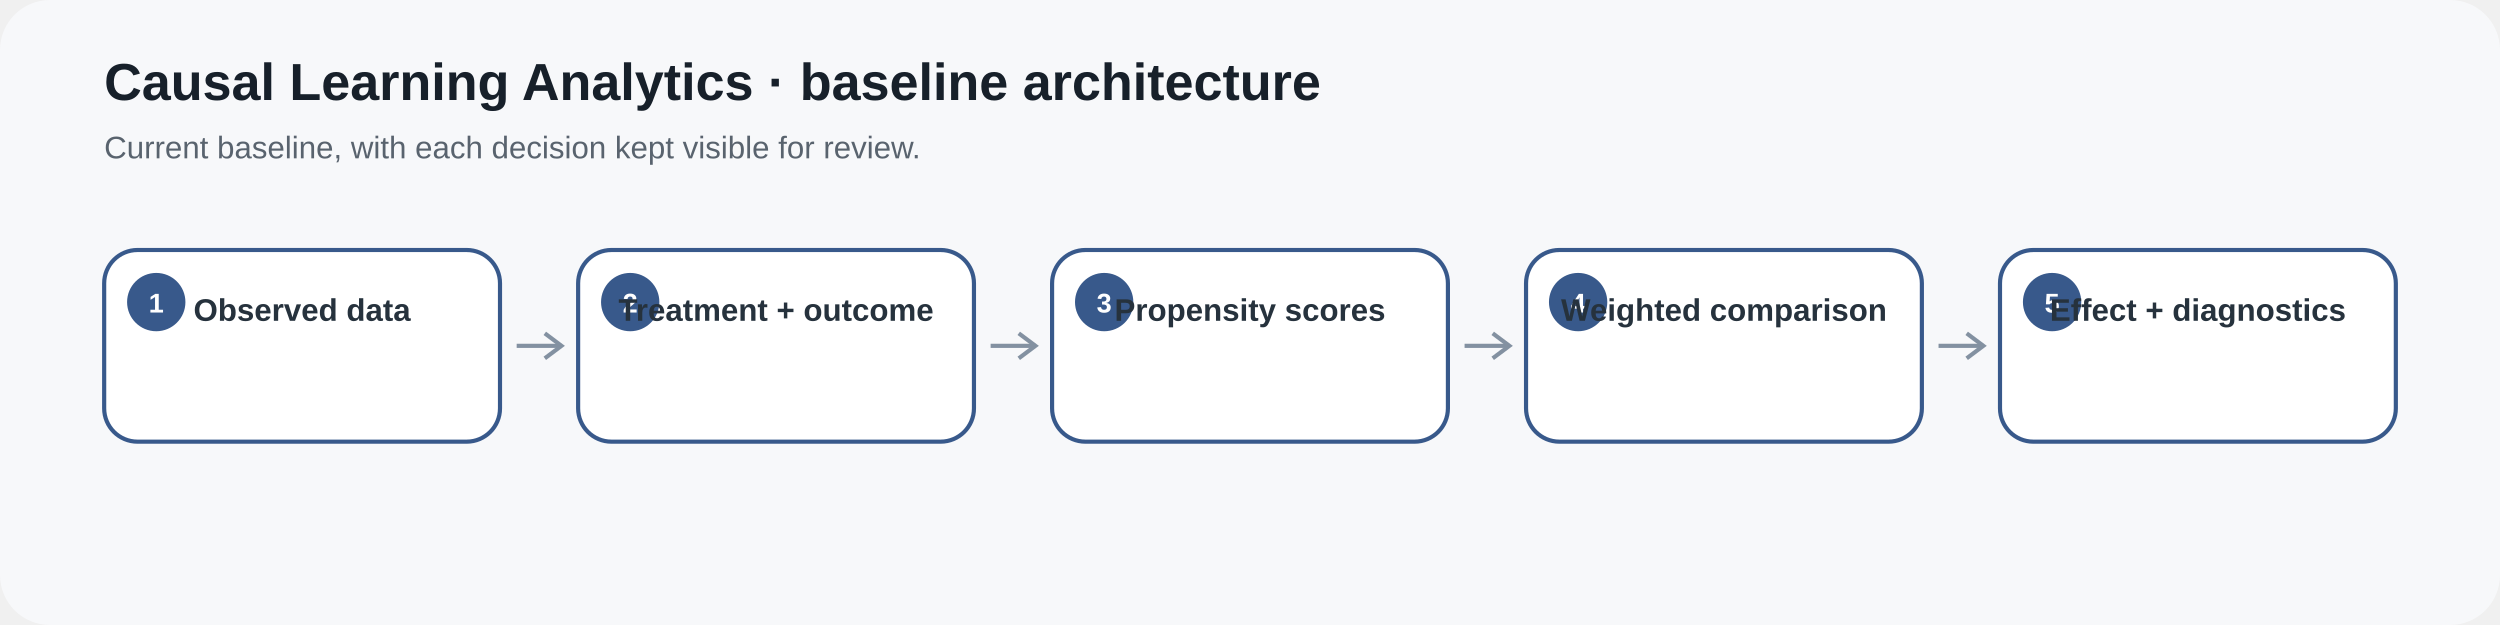
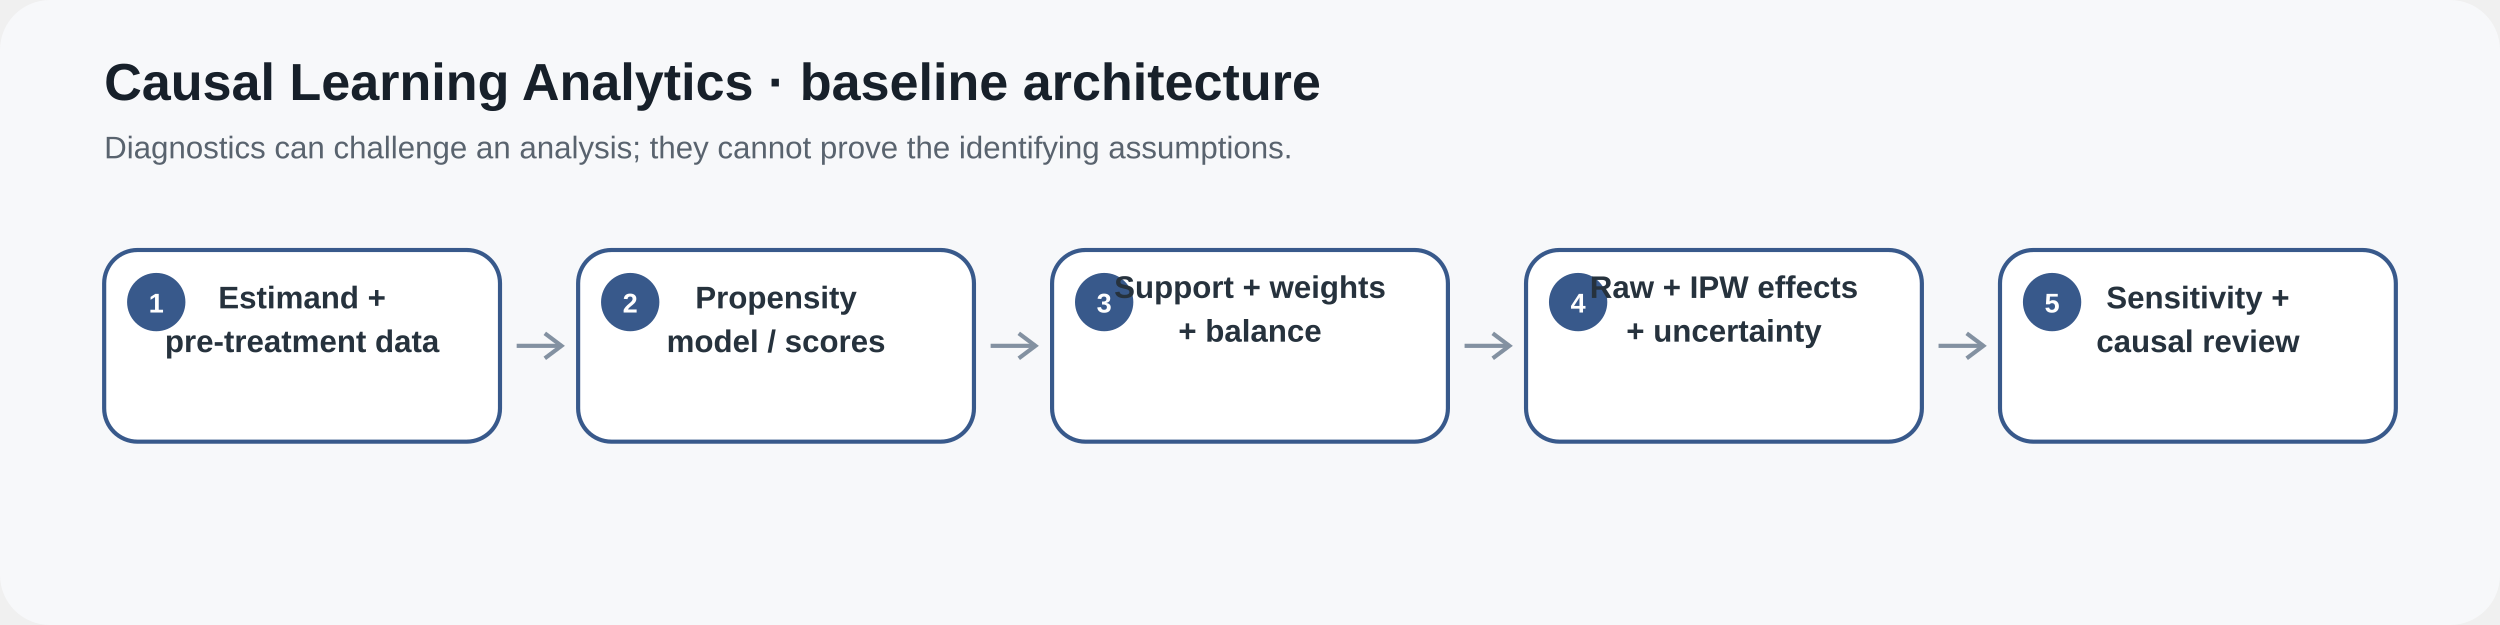
<svg xmlns="http://www.w3.org/2000/svg" width="1200" height="300" viewBox="0 0 1200 300" role="img" aria-labelledby="title desc">
  <rect width="1200" height="300" rx="24" fill="#f7f8fa" />
  <text x="50" y="48" font-family="Arial, Helvetica, sans-serif" font-size="25" font-weight="700" fill="#17202a">Causal Learning Analytics · baseline architecture</text>
-   <text x="50" y="76" font-family="Arial, Helvetica, sans-serif" font-size="15" fill="#59636e">Current baseline, with each decision kept visible for review.</text>
-   <rect x="50.0" y="120" width="190" height="92" rx="16" fill="#ffffff" stroke="#38598b" stroke-width="2" />
-   <circle cx="75.0" cy="145" r="14" fill="#38598b" />
-   <text x="75.0" y="150" text-anchor="middle" font-family="Arial, Helvetica, sans-serif" font-size="13" font-weight="700" fill="#ffffff">1</text>
-   <text x="145.0" y="154" text-anchor="middle" font-family="Arial, Helvetica, sans-serif" font-size="15" font-weight="600" fill="#26323d">Observed data</text>
-   <line x1="248.0" y1="166.0" x2="269.5" y2="166.0" stroke="#8391a1" stroke-width="2" />
-   <path d="M 261.5 160.0 L 269.5 166.0 L 261.5 172.0" fill="none" stroke="#8391a1" stroke-width="2" />
-   <rect x="277.5" y="120" width="190" height="92" rx="16" fill="#ffffff" stroke="#38598b" stroke-width="2" />
+   <text x="50" y="76" font-family="Arial, Helvetica, sans-serif" font-size="15" fill="#59636e">Diagnostics can challenge an analysis; they cannot prove the identifying assumptions.</text>
+   <rect x="50" y="120" width="190" height="92" rx="16" fill="#fff" stroke="#38598b" stroke-width="2" />
+   <circle cx="75" cy="145" r="14" fill="#38598b" />
+   <text x="75" y="150" text-anchor="middle" font-family="Arial" font-size="13" font-weight="700" fill="#fff">1</text>
+   <text x="145" y="148" text-anchor="middle" font-family="Arial" font-size="15" font-weight="600" fill="#26323d">Estimand +</text>
+   <text x="145" y="169" text-anchor="middle" font-family="Arial" font-size="15" font-weight="600" fill="#26323d">pre-treatment data</text>
+   <line x1="248" y1="166" x2="269.5" y2="166" stroke="#8391a1" stroke-width="2" />
+   <path d="M261.5 160 L269.5 166 L261.5 172" fill="none" stroke="#8391a1" stroke-width="2" />
+   <rect x="277.5" y="120" width="190" height="92" rx="16" fill="#fff" stroke="#38598b" stroke-width="2" />
  <circle cx="302.5" cy="145" r="14" fill="#38598b" />
-   <text x="302.5" y="150" text-anchor="middle" font-family="Arial, Helvetica, sans-serif" font-size="13" font-weight="700" fill="#ffffff">2</text>
-   <text x="372.5" y="154" text-anchor="middle" font-family="Arial, Helvetica, sans-serif" font-size="15" font-weight="600" fill="#26323d">Treatment + outcome</text>
-   <line x1="475.5" y1="166.0" x2="497.0" y2="166.0" stroke="#8391a1" stroke-width="2" />
-   <path d="M 489.0 160.0 L 497.0 166.0 L 489.0 172.0" fill="none" stroke="#8391a1" stroke-width="2" />
-   <rect x="505.0" y="120" width="190" height="92" rx="16" fill="#ffffff" stroke="#38598b" stroke-width="2" />
-   <circle cx="530.0" cy="145" r="14" fill="#38598b" />
-   <text x="530.0" y="150" text-anchor="middle" font-family="Arial, Helvetica, sans-serif" font-size="13" font-weight="700" fill="#ffffff">3</text>
-   <text x="600.0" y="154" text-anchor="middle" font-family="Arial, Helvetica, sans-serif" font-size="15" font-weight="600" fill="#26323d">Propensity scores</text>
-   <line x1="703.0" y1="166.0" x2="724.5" y2="166.0" stroke="#8391a1" stroke-width="2" />
-   <path d="M 716.5 160.0 L 724.5 166.0 L 716.5 172.0" fill="none" stroke="#8391a1" stroke-width="2" />
-   <rect x="732.5" y="120" width="190" height="92" rx="16" fill="#ffffff" stroke="#38598b" stroke-width="2" />
+   <text x="302.5" y="150" text-anchor="middle" font-family="Arial" font-size="13" font-weight="700" fill="#fff">2</text>
+   <text x="372.5" y="148" text-anchor="middle" font-family="Arial" font-size="15" font-weight="600" fill="#26323d">Propensity</text>
+   <text x="372.5" y="169" text-anchor="middle" font-family="Arial" font-size="15" font-weight="600" fill="#26323d">model / scores</text>
+   <line x1="475.5" y1="166" x2="497" y2="166" stroke="#8391a1" stroke-width="2" />
+   <path d="M489 160 L497 166 L489 172" fill="none" stroke="#8391a1" stroke-width="2" />
+   <rect x="505" y="120" width="190" height="92" rx="16" fill="#fff" stroke="#38598b" stroke-width="2" />
+   <circle cx="530" cy="145" r="14" fill="#38598b" />
+   <text x="530" y="150" text-anchor="middle" font-family="Arial" font-size="13" font-weight="700" fill="#fff">3</text>
+   <text x="600" y="143" text-anchor="middle" font-family="Arial" font-size="15" font-weight="600" fill="#26323d">Support + weights</text>
+   <text x="600" y="164" text-anchor="middle" font-family="Arial" font-size="15" font-weight="600" fill="#26323d">+ balance</text>
+   <line x1="703" y1="166" x2="724.5" y2="166" stroke="#8391a1" stroke-width="2" />
+   <path d="M716.5 160 L724.5 166 L716.5 172" fill="none" stroke="#8391a1" stroke-width="2" />
+   <rect x="732.5" y="120" width="190" height="92" rx="16" fill="#fff" stroke="#38598b" stroke-width="2" />
  <circle cx="757.5" cy="145" r="14" fill="#38598b" />
-   <text x="757.5" y="150" text-anchor="middle" font-family="Arial, Helvetica, sans-serif" font-size="13" font-weight="700" fill="#ffffff">4</text>
-   <text x="827.5" y="154" text-anchor="middle" font-family="Arial, Helvetica, sans-serif" font-size="15" font-weight="600" fill="#26323d">Weighted comparison</text>
-   <line x1="930.5" y1="166.0" x2="952.0" y2="166.0" stroke="#8391a1" stroke-width="2" />
-   <path d="M 944.0 160.0 L 952.0 166.0 L 944.0 172.0" fill="none" stroke="#8391a1" stroke-width="2" />
-   <rect x="960.0" y="120" width="190" height="92" rx="16" fill="#ffffff" stroke="#38598b" stroke-width="2" />
-   <circle cx="985.0" cy="145" r="14" fill="#38598b" />
-   <text x="985.0" y="150" text-anchor="middle" font-family="Arial, Helvetica, sans-serif" font-size="13" font-weight="700" fill="#ffffff">5</text>
-   <text x="1055.0" y="154" text-anchor="middle" font-family="Arial, Helvetica, sans-serif" font-size="15" font-weight="600" fill="#26323d">Effect + diagnostics</text>
+   <text x="757.5" y="150" text-anchor="middle" font-family="Arial" font-size="13" font-weight="700" fill="#fff">4</text>
+   <text x="827.5" y="143" text-anchor="middle" font-family="Arial" font-size="15" font-weight="600" fill="#26323d">Raw + IPW effects</text>
+   <text x="827.5" y="164" text-anchor="middle" font-family="Arial" font-size="15" font-weight="600" fill="#26323d">+ uncertainty</text>
+   <line x1="930.5" y1="166" x2="952" y2="166" stroke="#8391a1" stroke-width="2" />
+   <path d="M944 160 L952 166 L944 172" fill="none" stroke="#8391a1" stroke-width="2" />
+   <rect x="960" y="120" width="190" height="92" rx="16" fill="#fff" stroke="#38598b" stroke-width="2" />
+   <circle cx="985" cy="145" r="14" fill="#38598b" />
+   <text x="985" y="150" text-anchor="middle" font-family="Arial" font-size="13" font-weight="700" fill="#fff">5</text>
+   <text x="1055" y="148" text-anchor="middle" font-family="Arial" font-size="15" font-weight="600" fill="#26323d">Sensitivity +</text>
+   <text x="1055" y="169" text-anchor="middle" font-family="Arial" font-size="15" font-weight="600" fill="#26323d">causal review</text>
</svg>
